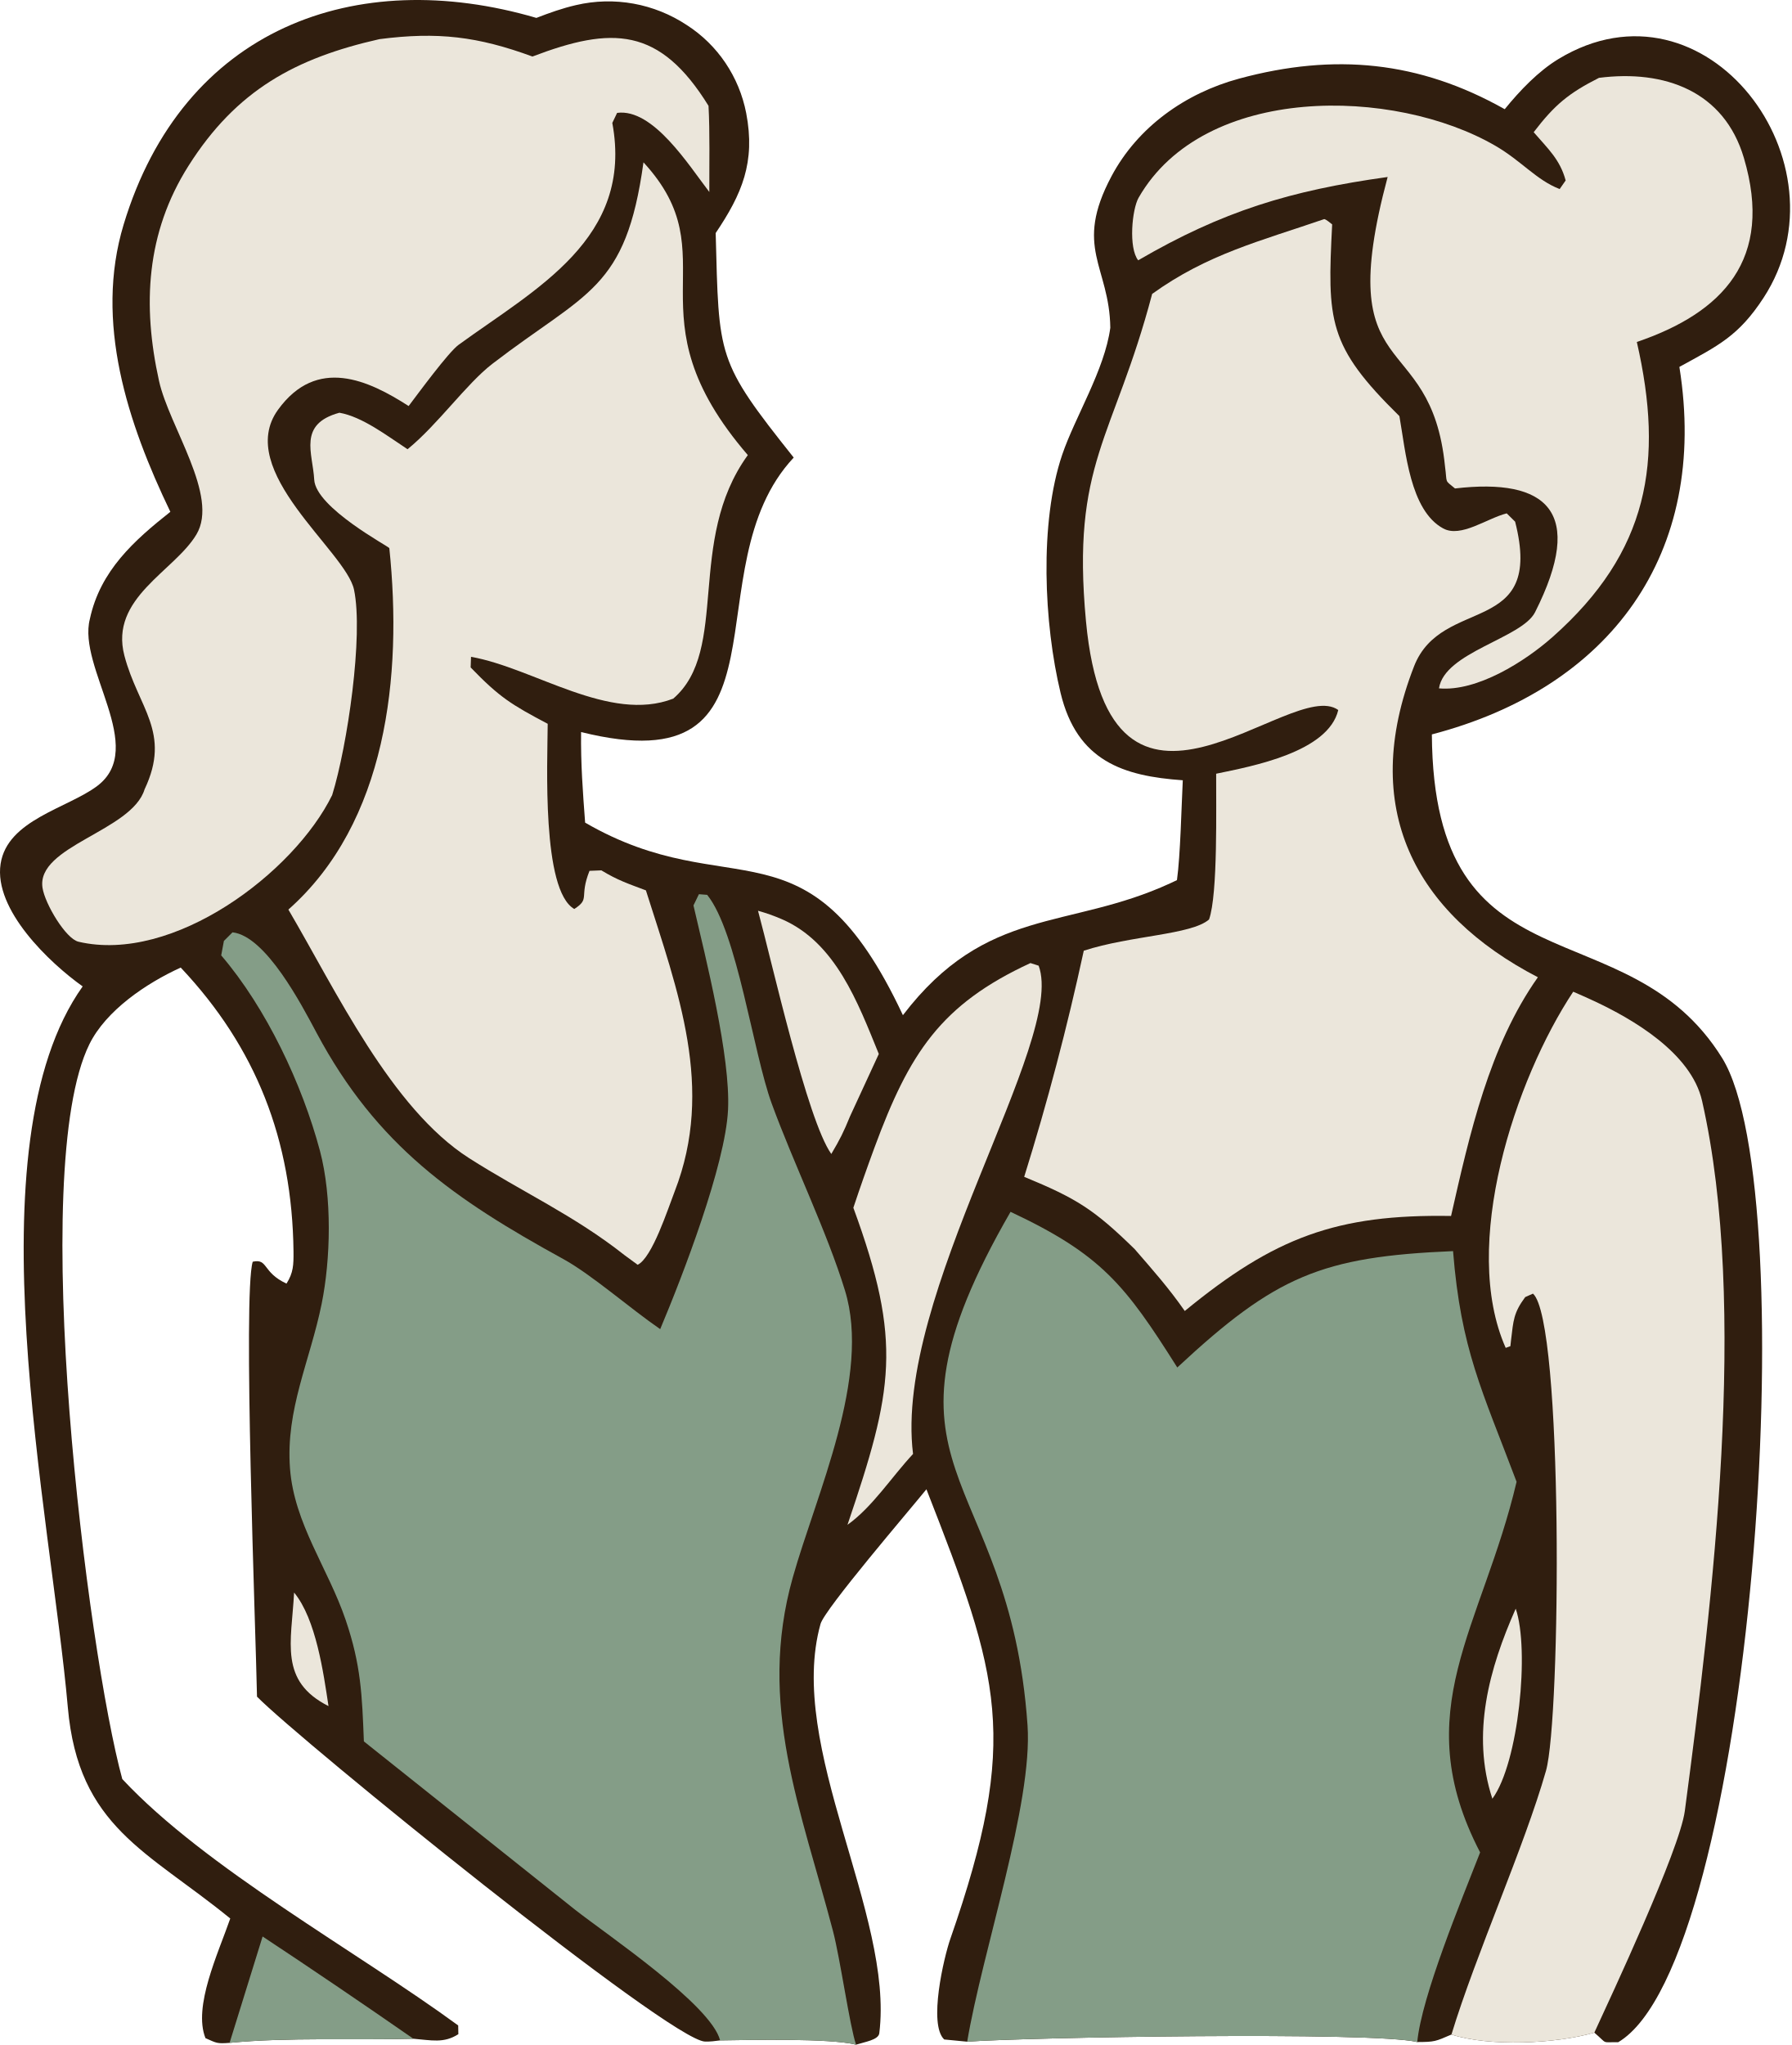
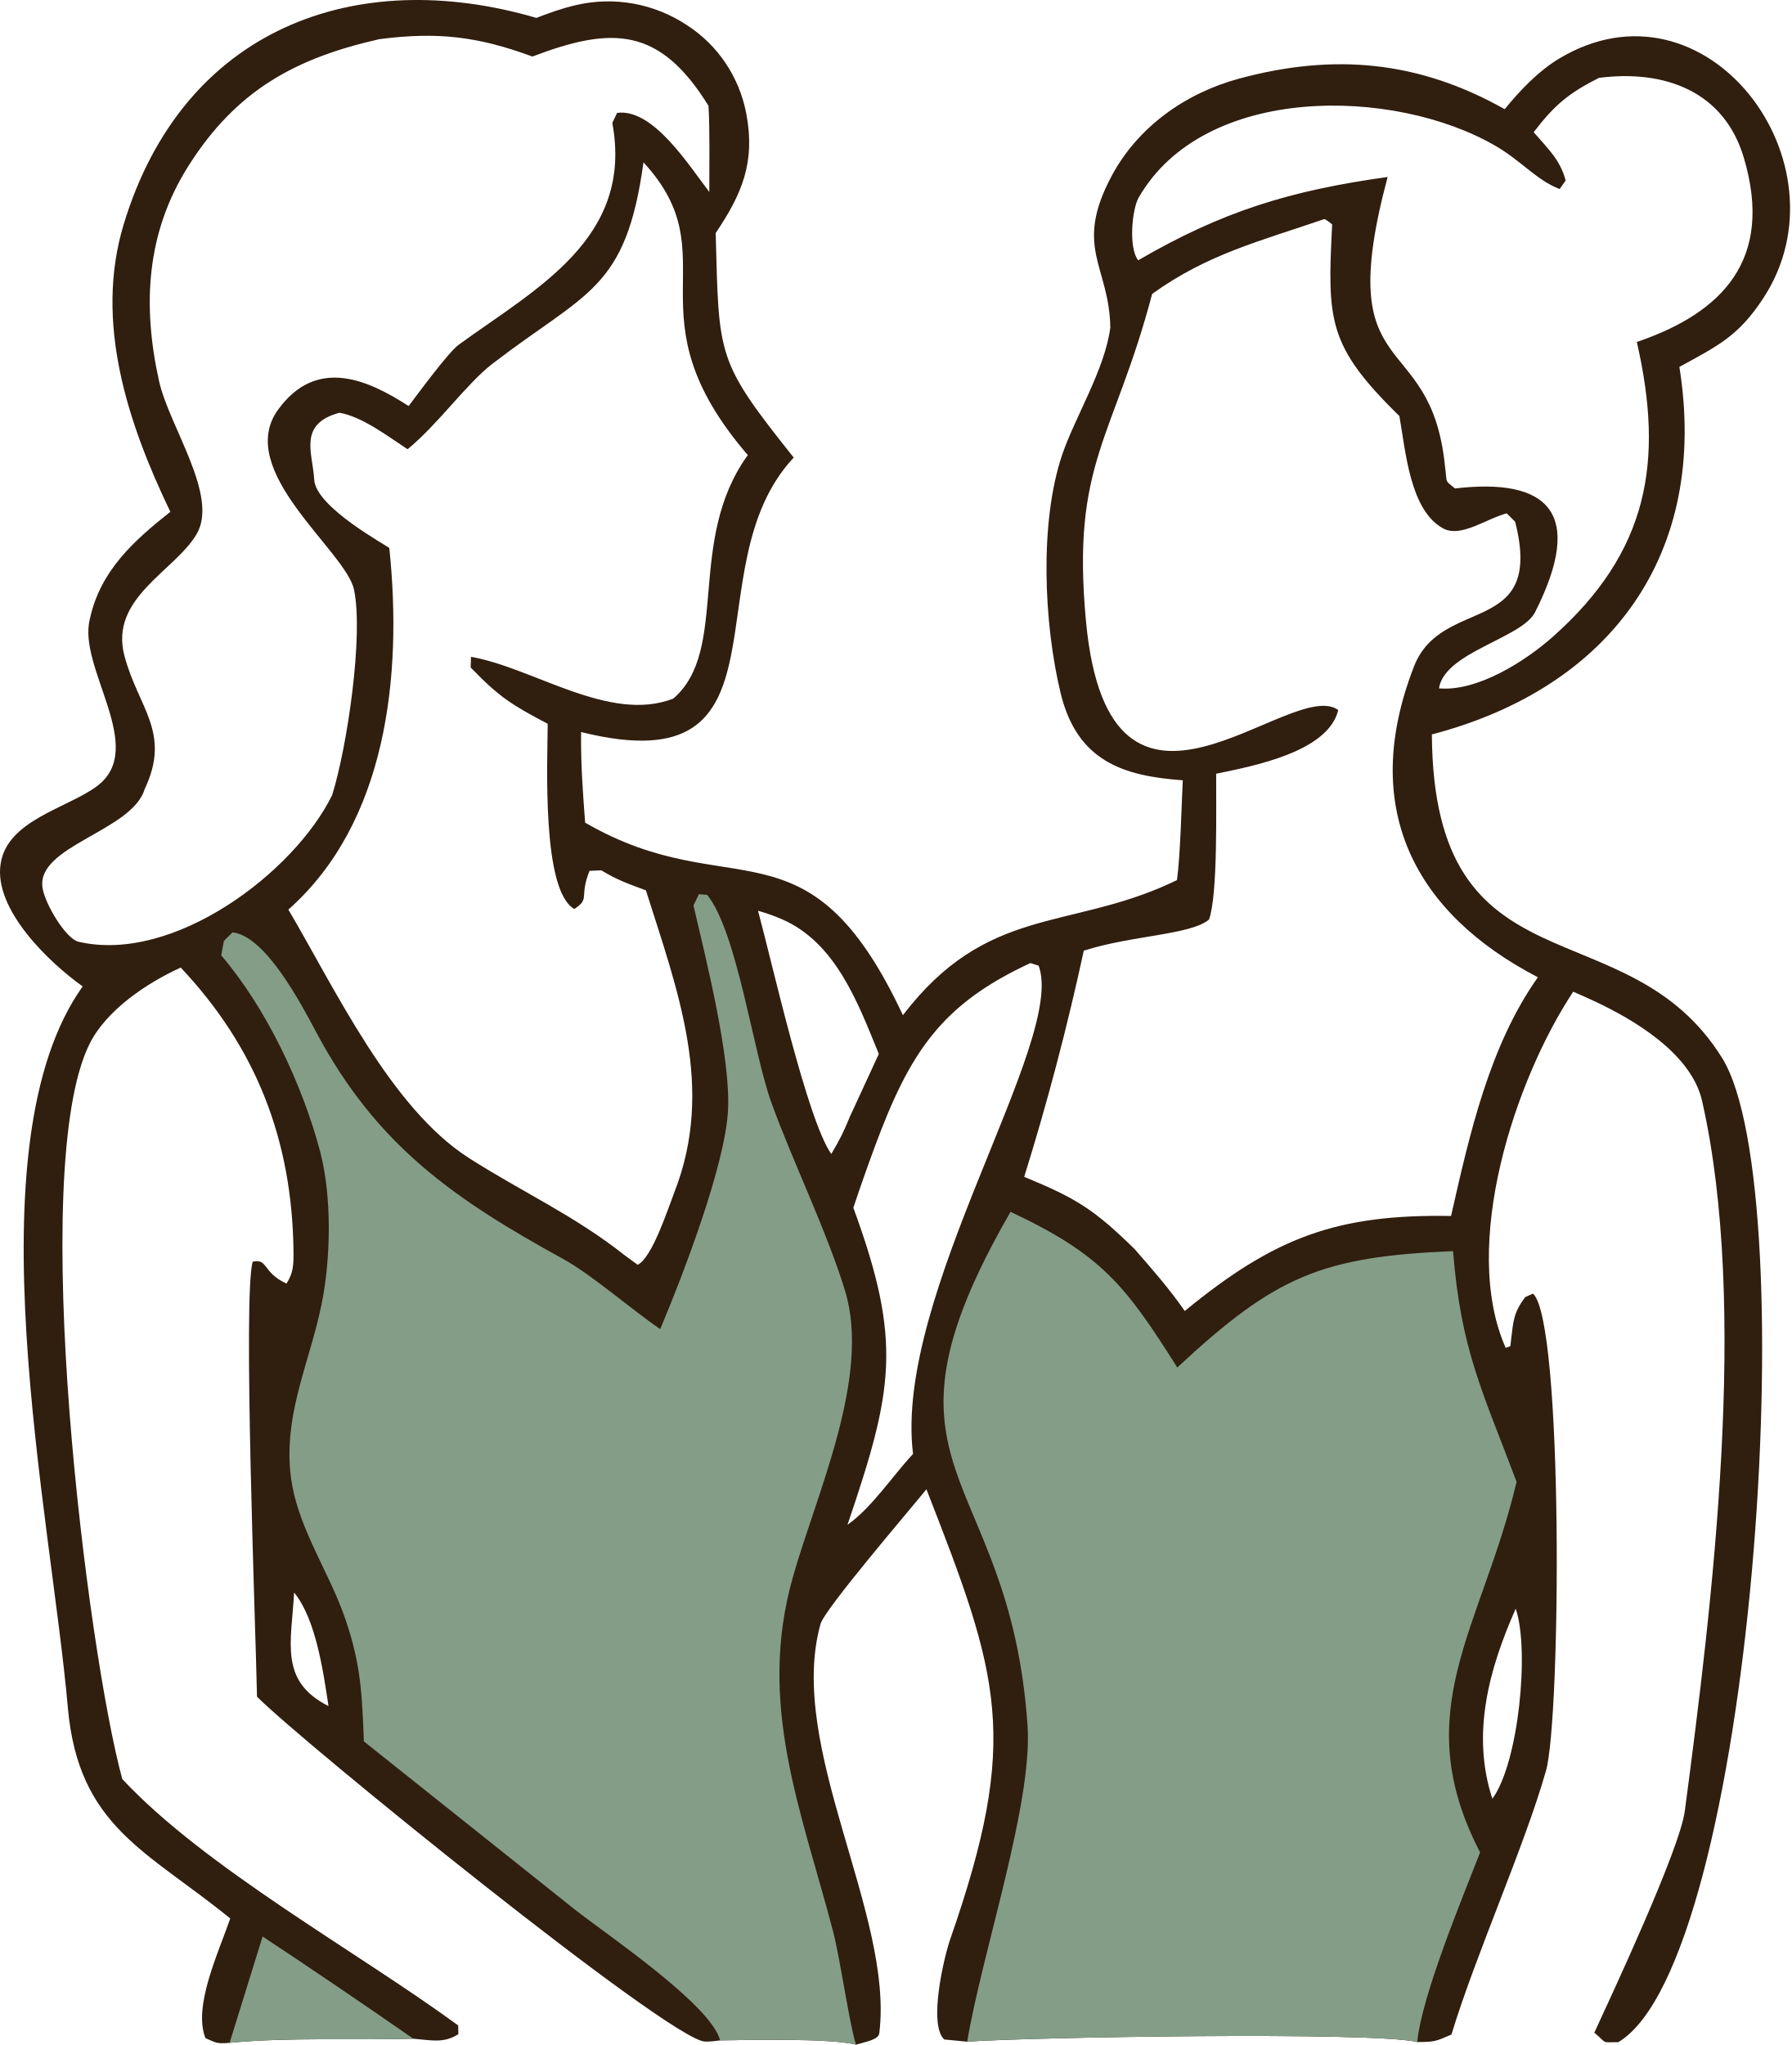
<svg xmlns="http://www.w3.org/2000/svg" width="1364" height="1557" viewBox="0 0 1364 1557" fill="none">
-   <path d="M129.718 389.677C97.205 322.113 71.718 245.181 94.129 171.016C139.331 21.418 270.8 -26.674 408.44 13.632C418.624 9.714 427.945 6.347 438.622 3.881C467.611 -2.899 498.12 2.604 523.045 19.127C546.533 34.223 562.834 58.452 568.214 86.141C575.399 123.534 564.97 147.713 544.972 177.434C547.518 272.277 545.424 274.347 604.39 348.382C525.181 432.903 609.687 598.921 442.481 557.355C442.194 581.692 443.754 602.204 445.561 626.321C556.84 690.843 614.779 617.692 687.541 772.924C751.311 689.537 813.192 708.397 891.251 672.439L896.219 670.102C898.847 651.089 899.627 614.455 900.654 594.077C855.28 590.872 820.131 579.51 807.607 527.618C794.918 475.104 791.305 397.872 808.838 346.192C818.57 317.54 841.195 281.553 845.466 249.533C844.809 202.56 817.256 188.745 846.411 134.103C866.408 96.61 902.666 70.907 943.605 59.842C1016.24 40.223 1080.63 46.457 1145.8 83.137C1157.38 68.879 1171.46 54.176 1186.73 44.926C1299.08 -23.135 1409.66 124.431 1342.81 226.856C1323.76 256.034 1308.2 263.223 1278.8 279.35C1301.63 422.273 1225.7 523.805 1090.32 559.162C1091.59 759.556 1238.47 688.186 1311.36 805.54C1374.64 907.444 1335.01 1494.08 1232.19 1554.9C1218.85 1554.64 1224.76 1556.75 1214.04 1547.59C1184.6 1556.09 1134.17 1558.4 1105.23 1549.03C1092.91 1554.38 1092.41 1554.69 1079.19 1554.75C1045.32 1546.54 780.957 1551.14 736.487 1554.48L718.994 1552.79C706.758 1541.3 718.748 1490.25 723.593 1476.36C776.974 1323.29 761.288 1276.69 705.444 1133.89C692.632 1149.77 627.959 1225.09 624.797 1236.45C598.641 1330.12 680.847 1457.51 669.555 1548.05C668.939 1553.14 658.592 1554.62 651.858 1556.75C631.737 1551.73 571.376 1553.17 548.34 1553.5C544.48 1554.04 540.702 1554.49 536.842 1554.39C510.234 1553.68 227.889 1324.63 195.697 1291.78C194.801 1243.1 184.795 985.481 192.441 960.634C204.279 958.03 199.515 968.658 218.158 977.29C223.414 968.979 223.578 963.066 223.496 952.936C222.552 867.806 194.855 797.35 137.61 736.678C111.351 748.632 80.739 769.319 68.063 795.046C20.587 891.375 66.774 1258.3 93.115 1354.52C156.351 1422.32 272.155 1485.91 348.9 1542.11L349.023 1548.76C337.854 1555.93 328.492 1553.32 314.778 1552.24C269.281 1553.5 219.718 1550.98 174.825 1555.37C164.958 1556.08 165.142 1555.59 156.454 1551.78C146.882 1527.76 166.115 1487.27 175.334 1460.69C112.377 1409.26 59.633 1391.17 51.638 1299.85C38.868 1153.95 -23.28 872.178 62.951 751.023C37.73 733.085 -4.859 692.688 0.454 657.744C5.55 624.231 51.396 615.398 73.947 598.479C112.698 569.409 58.8 508.421 68.437 471.265C76.317 434.427 102.334 411.357 129.718 389.677Z" fill="#301E0F" />
-   <path d="M736.488 1554.48C748.027 1485.61 786.543 1373.09 782.437 1313.6C768.722 1115.43 654.035 1122.64 769.502 922.656C838.733 955.176 856.759 978.27 896.467 1041.16C971.241 971.565 1006.19 956.774 1106.46 952.56C1112.45 1027.62 1128.63 1058.67 1154.83 1128.19C1128.63 1239.44 1070.98 1302.46 1127.07 1410.36C1113.03 1446.34 1082.48 1519.97 1079.19 1554.75C1045.32 1546.54 780.959 1551.14 736.488 1554.48Z" fill="#849D87" />
-   <path d="M502.721 1011.96C519.803 971.431 552.324 887.072 554.377 844.993C556.348 804.45 537.5 729.972 528.056 689.357C529.411 686.507 530.807 683.662 532.204 680.816L538.486 681.309C561.44 709.732 573.43 801.358 587.597 840.108C604.227 885.717 629.562 937.33 643.441 982.596C663.52 1048.11 621.555 1137.52 603.652 1201.14C576.387 1297.78 610.181 1378.19 634.284 1470.2C639.787 1491.14 647.055 1542.78 651.859 1556.75C631.738 1551.73 571.377 1553.17 548.341 1553.49C541.484 1526.52 462.809 1473.49 438.13 1454.19L277.084 1325.85C275.688 1290.51 274.907 1267.76 263.246 1233.47C249.86 1194.06 223.991 1160.08 220.829 1118.04C217.421 1073.09 236.104 1036.17 244.932 992.69C251.79 958.826 252.98 911.506 243.659 876.316C230.15 825.55 202.72 767.407 168.441 727.406C169.127 723.739 169.813 720.071 170.494 716.399L177.052 709.848C202.556 712.69 229.821 765.333 241.031 786.321C286.98 872.402 346.109 913.117 428.85 958.547C450.49 970.426 480.095 996.444 502.721 1011.96Z" fill="#849D87" />
-   <path d="M1197.95 755.059C1203.28 757.345 1208.62 759.715 1213.88 762.173C1242.62 775.587 1287.75 801.456 1296.08 838.203C1331.6 994.728 1304.01 1219.7 1282.94 1378.83C1279 1408.49 1226.57 1520.34 1214.04 1547.59C1184.6 1556.09 1134.18 1558.4 1105.23 1549.04C1123.83 1487.88 1160.74 1406.07 1177.21 1348.27C1188.62 1308.28 1190.55 1005.46 1167.31 984.927L1161.4 987.564C1152.45 999.614 1152.41 1005.55 1150.64 1020.12L1150.11 1024.94L1146.54 1026.23C1111.96 948.205 1153.56 822.03 1197.95 755.059Z" fill="#EBE6DB" />
-   <path d="M199.967 1474.38C238.524 1499.89 276.794 1525.85 314.777 1552.24C269.28 1553.5 219.718 1550.98 174.824 1555.37L199.967 1474.38Z" fill="#849D87" />
-   <path d="M1008.4 166.801C1010.21 167.289 1012.67 169.529 1014.4 170.852C1010.66 244.404 1010.95 263.163 1065.6 316.813C1070.37 343.625 1073.61 388.558 1098.94 402.331C1112.45 409.67 1132.12 394.704 1147.32 390.857L1153.72 397.182C1176.26 485.425 1097.96 453.026 1076.77 507.292C1034.64 615.3 1077.3 695.407 1171.05 744.053C1134.05 796.33 1118.98 863.873 1104.94 925.8C1017.85 924.348 970.543 942.018 902.174 998.146C889.897 980.555 878.03 967.195 863.986 951.006C832.984 920.71 819.762 912.452 779.891 896.001C797.589 839.343 812.7 781.897 825.265 723.838C861.153 712.176 906.978 711.85 920.652 700.076C927.51 680.753 925.908 613.427 926.072 589.085C953.789 583.36 1011.44 572.599 1019.04 540.588C982.862 514.352 844.892 663.98 826.948 473.087C815.615 352.174 847.972 334.879 877.332 223.771C919.544 193.392 959.579 183.595 1008.4 166.801Z" fill="#EBE6DB" />
-   <path d="M489.989 123.598C556.715 195.994 476.726 238.816 569.444 346.494C522.1 411.851 555.894 494.674 512.655 531.921C464.079 550.684 406.714 508.593 358.671 500.077L358.384 508.171C380.434 530.995 389.468 536.485 417.062 551.081C416.898 580.705 412.381 677.856 437.306 692.076C449.707 684.044 440.796 683.389 448.885 663.031L457.919 662.664C470.443 670.275 478.327 672.795 491.836 677.894C516.31 755.055 544.314 828.427 513.764 907.073C508.467 920.713 496.641 957.601 485.554 962.967L475.658 955.711C437.224 925.311 397.434 907.465 357.193 881.771C297.817 843.84 255.852 754.199 219.594 692.526C294.409 626.264 306.605 514.801 296.462 417.337C296.339 416.19 240.371 386.586 239.262 365.161C238.195 345.146 226.615 322.894 258.439 314.245C275.931 317.295 294.778 331.827 310.341 342.033C333.5 323.169 355.099 292.235 374.973 276.964C446.75 221.783 476.562 221.091 489.989 123.598Z" fill="#EBE6DB" />
-   <path d="M288.909 29.808C333.297 24.063 363.806 27.751 405.443 43.039C465.969 20.003 502.227 20.266 539.512 80.574C540.62 100.606 540.045 125.733 540.127 146.173C524.442 125.816 497.34 82.293 469.911 85.944L466.257 93.584C482.6 181.622 407.948 219.8 349.229 262.518C341.345 268.251 318.35 299.707 311.165 309.144C280.655 289.505 241.277 271.117 211.712 311.969C178.156 358.383 263.409 419.589 269.569 448.921C276.878 483.619 264.518 568.086 252.938 605.342C223.948 664.499 131.944 733.903 59.761 717.004C50.07 714.739 34.257 688.231 32.372 675.947C27.474 644.041 100.478 632.829 110.107 600.944C130.684 557.517 105.176 538.996 94.734 499.228C83.191 455.267 132.827 435.026 149.588 406.888C167.011 377.643 128.844 324.949 121.1 290.059C108.296 232.355 111.306 177.224 143.482 126.346C180.114 68.415 225.303 44.212 288.909 29.808Z" fill="#EBE6DB" />
-   <path d="M1217.57 59.272C1267.46 52.876 1312.88 69.357 1327.91 120.211C1350.78 197.401 1311.93 238.061 1246.4 260.371C1267.26 351.505 1255.27 420.221 1182.3 484.94C1161.15 503.695 1124.73 526.723 1095.74 524.098C1099.89 496.464 1158.89 486.012 1168.91 466.106C1207.55 389.591 1178.11 363.685 1107.94 371.9C1099.64 365.045 1102.15 368.533 1100.34 355.144C1089.54 247.249 1013.45 295.933 1056.65 134.752C982.574 145.045 930.876 160.817 866.696 198.189C859.222 188.802 861.973 159.361 867.024 150.511C916.915 63.528 1061.78 66.328 1138.73 111.027C1158.73 122.643 1169.86 137.067 1187.64 143.935L1192.2 137.405C1187.97 121.517 1178.69 113.218 1167.85 100.646C1183.98 79.592 1194.58 70.934 1217.57 59.272Z" fill="#EBE6DB" />
-   <path d="M784.652 733.246L790.894 735.249C812.123 792.123 680.231 986.02 695.26 1107C678.835 1124.61 664.34 1147.41 645.328 1160.95C680.067 1058.6 687.376 1021.98 649.804 919.55C654.896 904.216 660.275 888.966 665.859 873.815C692.427 801.878 716.243 764.848 784.652 733.246Z" fill="#EBE6DB" />
-   <path d="M577.207 693.422C583.326 695.124 589.321 697.244 595.151 699.76C636.378 717.468 653.336 763.594 669.187 802.452L647.301 849.863C642.332 862.03 639.704 867.304 633.011 878.599C614.656 852.817 587.719 732.058 577.207 693.422Z" fill="#EBE6DB" />
-   <path d="M1154.17 1224.79C1164.85 1255.92 1156.47 1342.23 1136.39 1369.49C1120.13 1320.03 1134.01 1270.31 1154.17 1224.79Z" fill="#EBE6DB" />
-   <path d="M223.946 1212.52C240.658 1232.71 246.324 1273.75 250.143 1298.97C212.325 1279.87 221.934 1250.48 223.946 1212.52Z" fill="#EBE6DB" />
+   <path d="M94.129 171.016C139.331 21.418 270.8 -26.674 408.44 13.632C418.623 9.714 427.946 6.347 438.622 3.881C467.611 -2.899 498.12 2.604 523.045 19.127C546.532 34.223 562.834 58.452 568.213 86.141C575.399 123.533 564.969 147.713 544.972 177.433C547.518 272.277 545.424 274.347 604.389 348.383C525.181 432.904 609.686 598.92 442.481 557.354C442.194 581.692 443.754 602.204 445.561 626.32C556.84 690.842 614.779 617.692 687.541 772.924C751.31 689.538 813.192 708.396 891.251 672.438L896.219 670.102C898.847 651.089 899.627 614.454 900.654 594.076C855.28 590.872 820.131 579.51 807.607 527.618C794.919 475.104 791.305 397.872 808.838 346.192C818.57 317.54 841.195 281.552 845.465 249.533C844.808 202.56 817.257 188.745 846.411 134.103C866.408 96.61 902.666 70.907 943.605 59.842C1016.24 40.223 1080.63 46.457 1145.8 83.137C1157.37 68.879 1171.46 54.176 1186.73 44.926C1299.08 -23.135 1409.66 124.431 1342.81 226.856C1323.76 256.034 1308.2 263.223 1278.8 279.35C1301.63 422.272 1225.7 523.805 1090.32 559.162C1091.59 759.555 1238.47 688.186 1311.36 805.54C1374.64 907.445 1335.01 1494.08 1232.19 1554.9C1218.85 1554.64 1224.76 1556.74 1214.04 1547.59C1226.57 1520.34 1279 1408.49 1282.94 1378.83C1304.01 1219.7 1331.6 994.728 1296.08 838.203C1287.75 801.456 1242.62 775.587 1213.88 762.173C1208.62 759.715 1203.28 757.345 1197.95 755.058C1153.56 822.03 1111.96 948.205 1146.54 1026.23L1150.11 1024.94L1150.64 1020.12C1152.41 1005.55 1152.45 999.613 1161.4 987.563L1167.31 984.927C1190.55 1005.46 1188.62 1308.28 1177.21 1348.27C1160.74 1406.07 1123.83 1487.88 1105.23 1549.04H1105.23C1092.91 1554.38 1092.41 1554.69 1079.19 1554.75C1045.32 1546.54 780.958 1551.14 736.487 1554.48L718.994 1552.79C706.758 1541.3 718.748 1490.25 723.593 1476.36C776.974 1323.29 761.288 1276.69 705.444 1133.89C692.632 1149.78 627.959 1225.09 624.797 1236.45C598.642 1330.12 680.847 1457.51 669.555 1548.05C668.938 1553.14 658.592 1554.62 651.858 1556.75C631.737 1551.73 571.375 1553.17 548.339 1553.5C544.48 1554.04 540.702 1554.49 536.842 1554.39C510.234 1553.68 227.891 1324.63 195.697 1291.78C194.802 1243.1 184.796 985.484 192.441 960.634C204.279 958.03 199.516 968.657 218.158 977.29C223.414 968.979 223.578 963.065 223.496 952.935C222.551 867.806 194.855 797.35 137.61 736.679C111.351 748.633 80.739 769.319 68.063 795.046C20.587 891.375 66.773 1258.3 93.115 1354.52C156.351 1422.32 272.155 1485.91 348.9 1542.11L349.023 1548.76C337.855 1555.93 328.492 1553.32 314.778 1552.24C269.281 1553.5 219.718 1550.98 174.825 1555.37C164.958 1556.08 165.142 1555.59 156.454 1551.78C146.882 1527.76 166.115 1487.27 175.334 1460.69C112.377 1409.26 59.633 1391.17 51.638 1299.85C38.868 1153.95 -23.279 872.178 62.951 751.022C37.73 733.085 -4.859 692.688 0.454 657.744C5.549 624.231 51.395 615.397 73.947 598.478C112.697 569.409 58.801 508.421 68.437 471.266C76.317 434.427 102.334 411.357 129.718 389.677C97.205 322.113 71.718 245.181 94.129 171.016ZM1154.17 1224.79C1134.01 1270.31 1120.13 1320.02 1136.39 1369.49C1156.47 1342.23 1164.85 1255.92 1154.17 1224.79ZM223.946 1212.52C221.934 1250.48 212.325 1279.87 250.143 1298.97C246.324 1273.75 240.658 1232.71 223.946 1212.52ZM784.652 733.246C716.243 764.848 692.426 801.878 665.859 873.815C660.275 888.965 654.896 904.216 649.804 919.55C687.376 1021.98 680.067 1058.6 645.329 1160.95C664.34 1147.41 678.835 1124.61 695.259 1107C680.231 986.02 812.121 792.124 790.893 735.249L784.652 733.246ZM1008.4 166.801C959.579 183.595 919.544 193.392 877.332 223.771C847.972 334.878 815.615 352.174 826.948 473.087C844.892 663.978 982.862 514.352 1019.04 540.588C1011.44 572.598 953.789 583.36 926.072 589.085C925.908 613.428 927.509 680.753 920.652 700.075C906.978 711.85 861.153 712.176 825.264 723.838C812.699 781.897 797.589 839.344 779.891 896.001C819.762 912.452 832.984 920.71 863.986 951.006C878.029 967.195 889.897 980.555 902.174 998.145C970.543 942.018 1017.85 924.348 1104.94 925.8C1118.98 863.873 1134.05 796.329 1171.05 744.053C1077.3 695.406 1034.64 615.299 1076.77 507.292C1097.96 453.026 1176.26 485.424 1153.72 397.182L1147.32 390.856C1132.12 394.703 1112.45 409.669 1098.94 402.33C1073.61 388.557 1070.37 343.625 1065.6 316.812C1010.95 263.163 1010.66 244.403 1014.4 170.852C1012.67 169.53 1010.21 167.289 1008.4 166.801ZM489.989 123.598C476.561 221.09 446.75 221.783 374.973 276.964C355.099 292.235 333.5 323.169 310.341 342.033C294.779 331.827 275.931 317.294 258.438 314.244C226.615 322.894 238.195 345.146 239.262 365.161C240.372 386.585 296.331 416.185 296.462 417.337C306.605 514.801 294.409 626.264 219.593 692.526C255.851 754.199 297.817 843.84 357.193 881.771C397.434 907.465 437.224 925.31 475.658 955.711L485.554 962.967C496.641 957.601 508.467 920.713 513.764 907.073C544.314 828.427 516.31 755.054 491.836 677.893C478.327 672.795 470.442 670.274 457.919 662.664L448.885 663.031C440.796 683.388 449.707 684.044 437.306 692.076C412.382 677.857 416.898 580.706 417.062 551.081C389.469 536.486 380.434 530.994 358.384 508.171L358.671 500.077C406.714 508.593 464.079 550.684 512.656 531.921C555.894 494.674 522.1 411.851 569.444 346.494C476.726 238.816 556.714 195.993 489.989 123.598ZM577.208 693.422C587.72 732.059 614.656 852.817 633.011 878.599C639.704 867.304 642.332 862.029 647.3 849.863L669.186 802.452C653.336 763.594 636.377 717.468 595.151 699.76C589.32 697.244 583.326 695.124 577.208 693.422ZM405.443 43.039C363.806 27.751 333.297 24.063 288.909 29.808C225.303 44.212 180.114 68.415 143.482 126.346C111.306 177.224 108.296 232.355 121.099 290.059C128.844 324.949 167.011 377.643 149.588 406.888C132.827 435.026 83.192 455.267 94.734 499.227C105.176 538.995 130.683 557.517 110.107 600.943C100.477 632.829 27.474 644.041 32.373 675.947C34.258 688.231 50.071 714.738 59.761 717.004C131.944 733.902 223.948 664.498 252.938 605.342C264.518 568.086 276.878 483.619 269.569 448.921C263.41 419.588 178.157 358.383 211.712 311.969C241.277 271.117 280.656 289.505 311.165 309.144C318.35 299.707 341.345 268.251 349.229 262.517C407.948 219.8 482.599 181.622 466.256 93.584L469.911 85.944C497.34 82.293 524.442 125.815 540.128 146.173C540.045 125.732 540.62 100.606 539.511 80.574C502.227 20.266 465.969 20.003 405.443 43.039ZM1327.91 120.211C1312.88 69.357 1267.46 52.876 1217.57 59.272C1194.58 70.934 1183.98 79.592 1167.85 100.645C1178.69 113.217 1187.97 121.517 1192.2 137.405L1187.64 143.934C1169.86 137.067 1158.73 122.643 1138.73 111.027C1061.78 66.328 916.915 63.528 867.024 150.511C861.973 159.361 859.223 188.801 866.696 198.189C930.876 160.817 982.574 145.045 1056.65 134.752C1013.45 295.932 1089.54 247.249 1100.34 355.143C1102.15 368.532 1099.64 365.045 1107.94 371.9C1178.11 363.685 1207.55 389.591 1168.91 466.105C1158.89 486.012 1099.89 496.464 1095.74 524.098C1124.73 526.722 1161.15 503.694 1182.3 484.939C1255.27 420.221 1267.26 351.505 1246.4 260.371C1311.93 238.061 1350.78 197.4 1327.91 120.211Z" fill="#301E0F" />
+   <path d="M736.488 1554.48C748.026 1485.61 786.543 1373.09 782.437 1313.6C768.722 1115.43 654.035 1122.64 769.502 922.656C838.733 955.176 856.759 978.27 896.466 1041.16C971.241 971.565 1006.18 956.774 1106.46 952.56C1112.45 1027.62 1128.63 1058.67 1154.83 1128.19C1128.63 1239.44 1070.98 1302.46 1127.07 1410.36C1113.03 1446.34 1082.48 1519.97 1079.19 1554.75C1045.32 1546.54 780.958 1551.14 736.488 1554.48Z" fill="#849D87" />
+   <path d="M502.721 1011.96C519.802 971.431 552.324 887.072 554.377 844.993C556.348 804.45 537.5 729.972 528.056 689.357C529.411 686.507 530.807 683.662 532.203 680.816L538.486 681.309C561.44 709.732 573.43 801.358 587.597 840.108C604.227 885.717 629.562 937.33 643.441 982.596C663.52 1048.11 621.555 1137.52 603.652 1201.14C576.387 1297.78 610.181 1378.19 634.284 1470.2C639.787 1491.14 647.054 1542.78 651.859 1556.75C631.738 1551.73 571.377 1553.17 548.341 1553.49C541.484 1526.52 462.809 1473.49 438.13 1454.19L277.084 1325.85C275.688 1290.51 274.907 1267.76 263.246 1233.47C249.859 1194.06 223.99 1160.08 220.829 1118.04C217.42 1073.09 236.104 1036.17 244.932 992.69C251.79 958.826 252.98 911.506 243.659 876.316C230.15 825.55 202.72 767.407 168.441 727.406C169.127 723.739 169.813 720.071 170.494 716.399L177.052 709.848C202.556 712.69 229.821 765.333 241.031 786.321C286.98 872.402 346.109 913.117 428.85 958.547C450.489 970.426 480.095 996.444 502.721 1011.96Z" fill="#849D87" />
+   <path d="M199.967 1474.38C238.524 1499.89 276.794 1525.85 314.777 1552.24C269.28 1553.5 219.717 1550.98 174.824 1555.37L199.967 1474.38Z" fill="#849D87" />
</svg>
